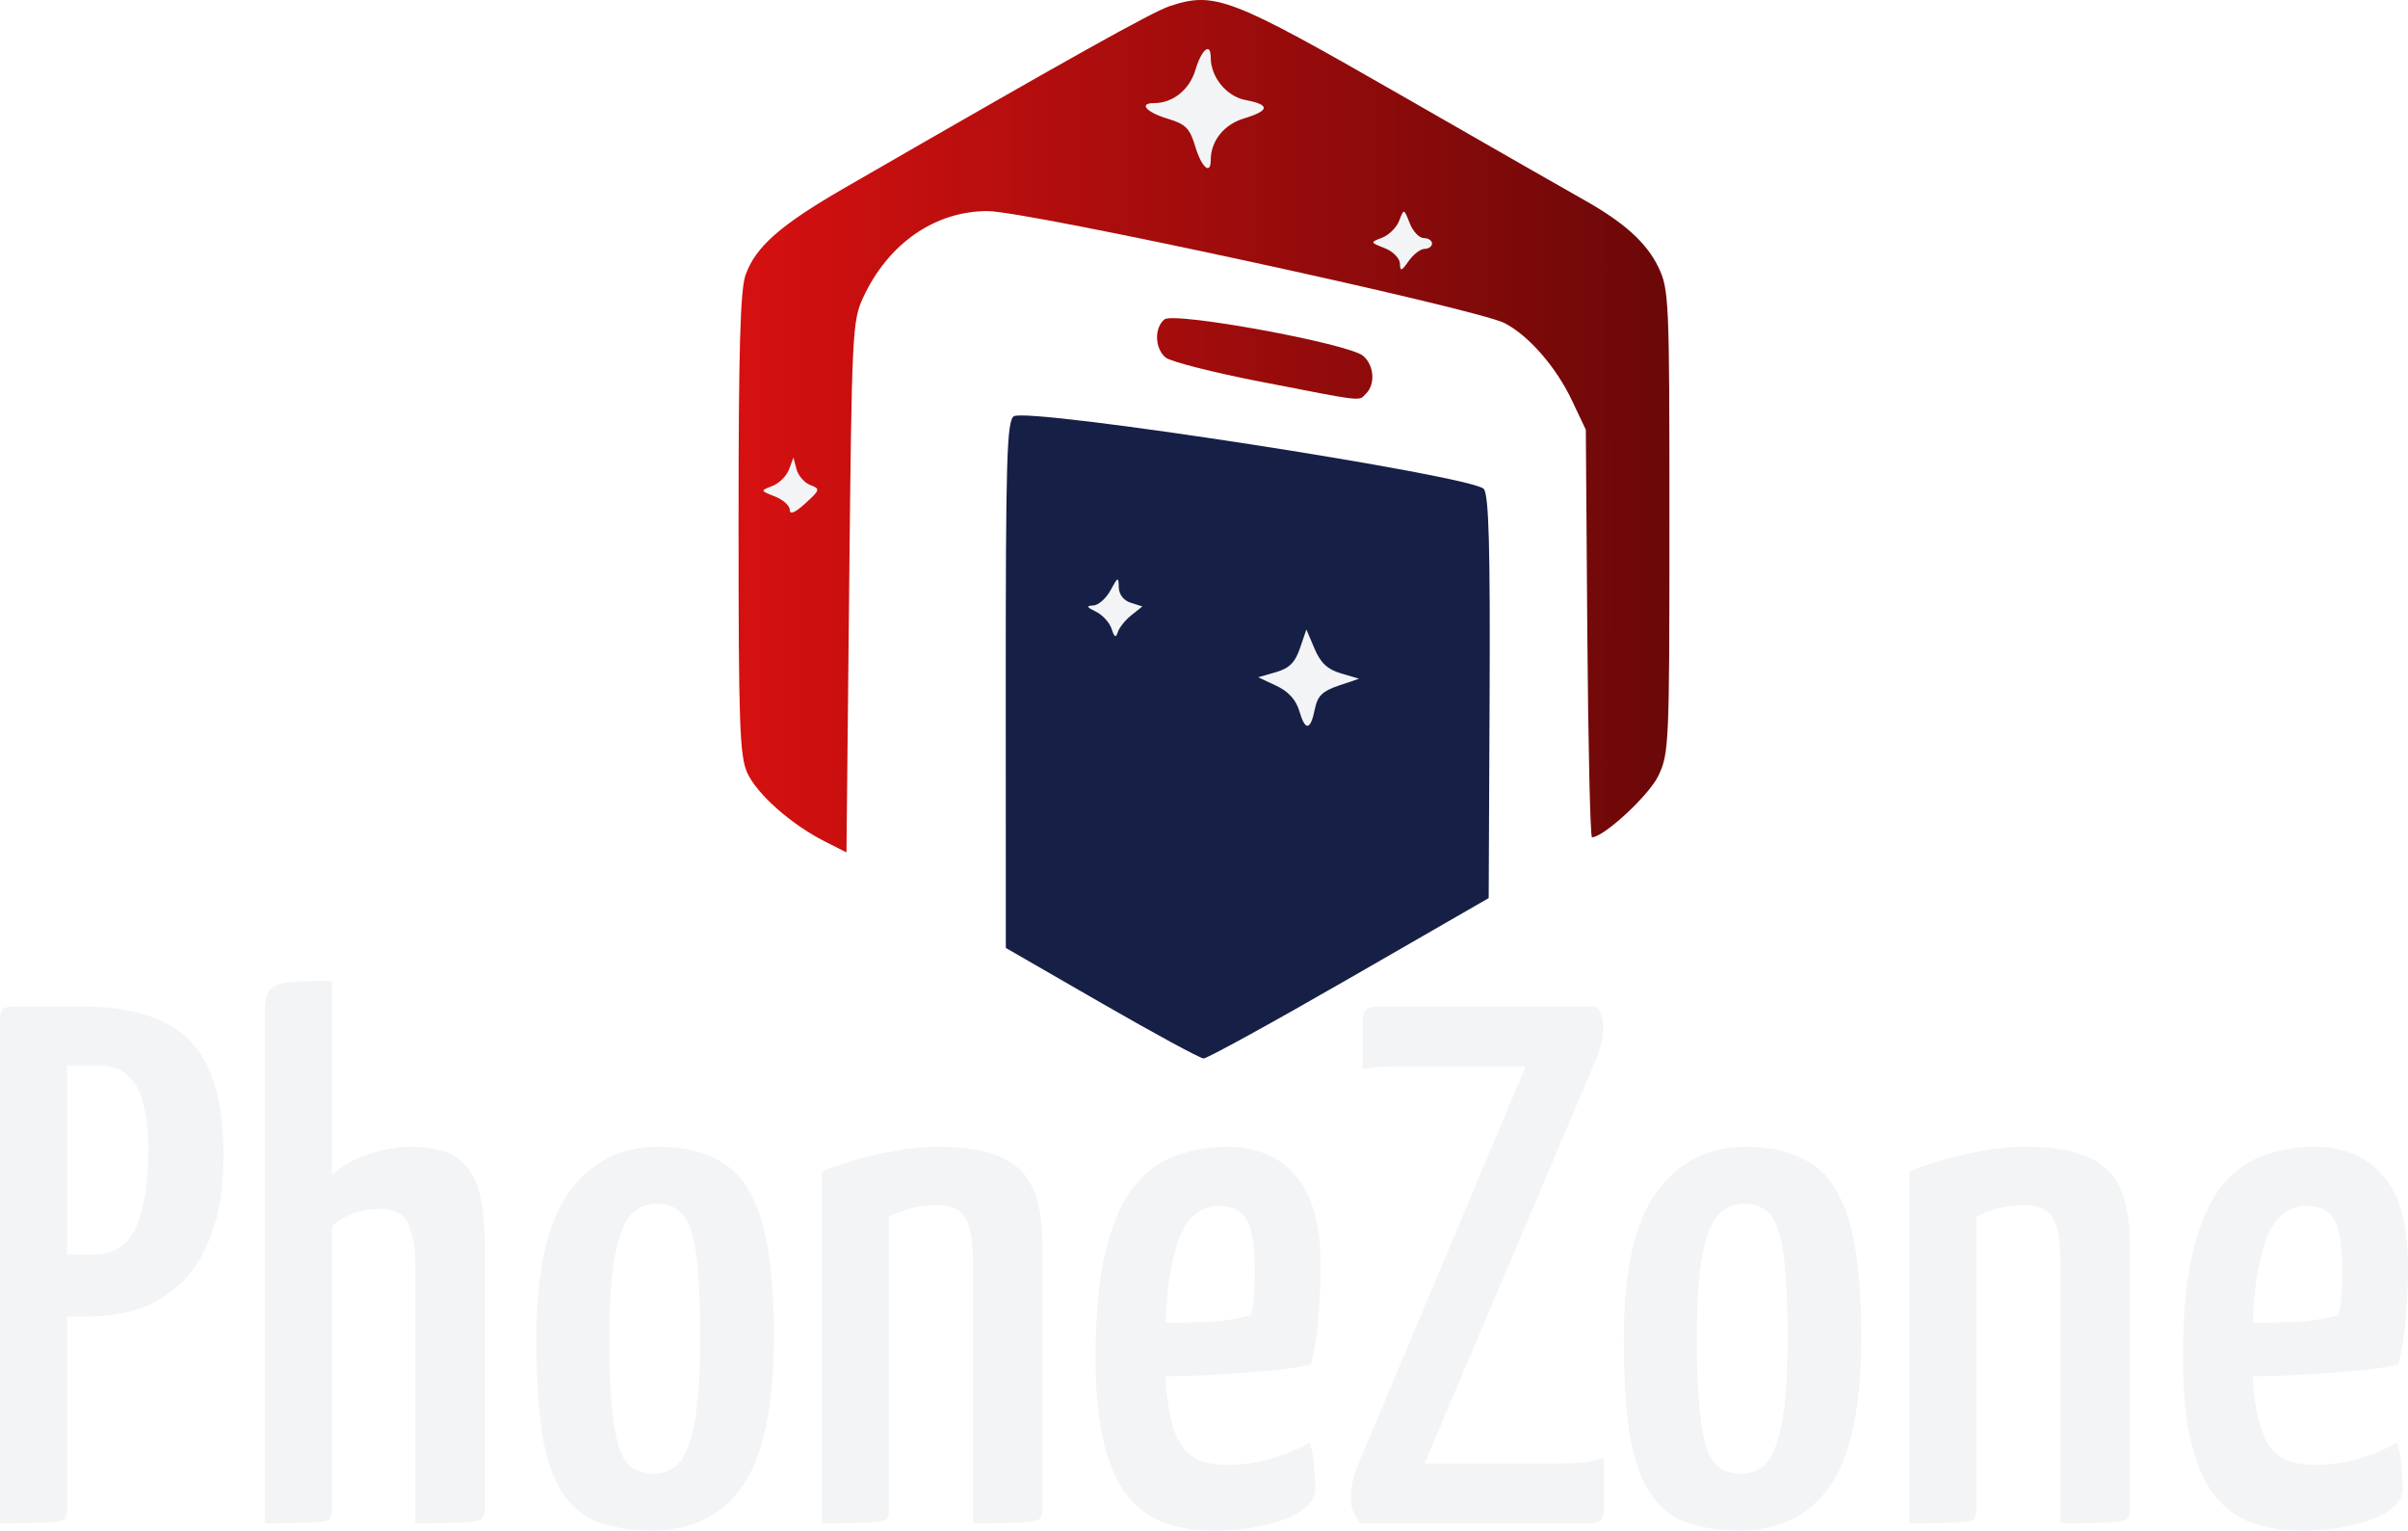
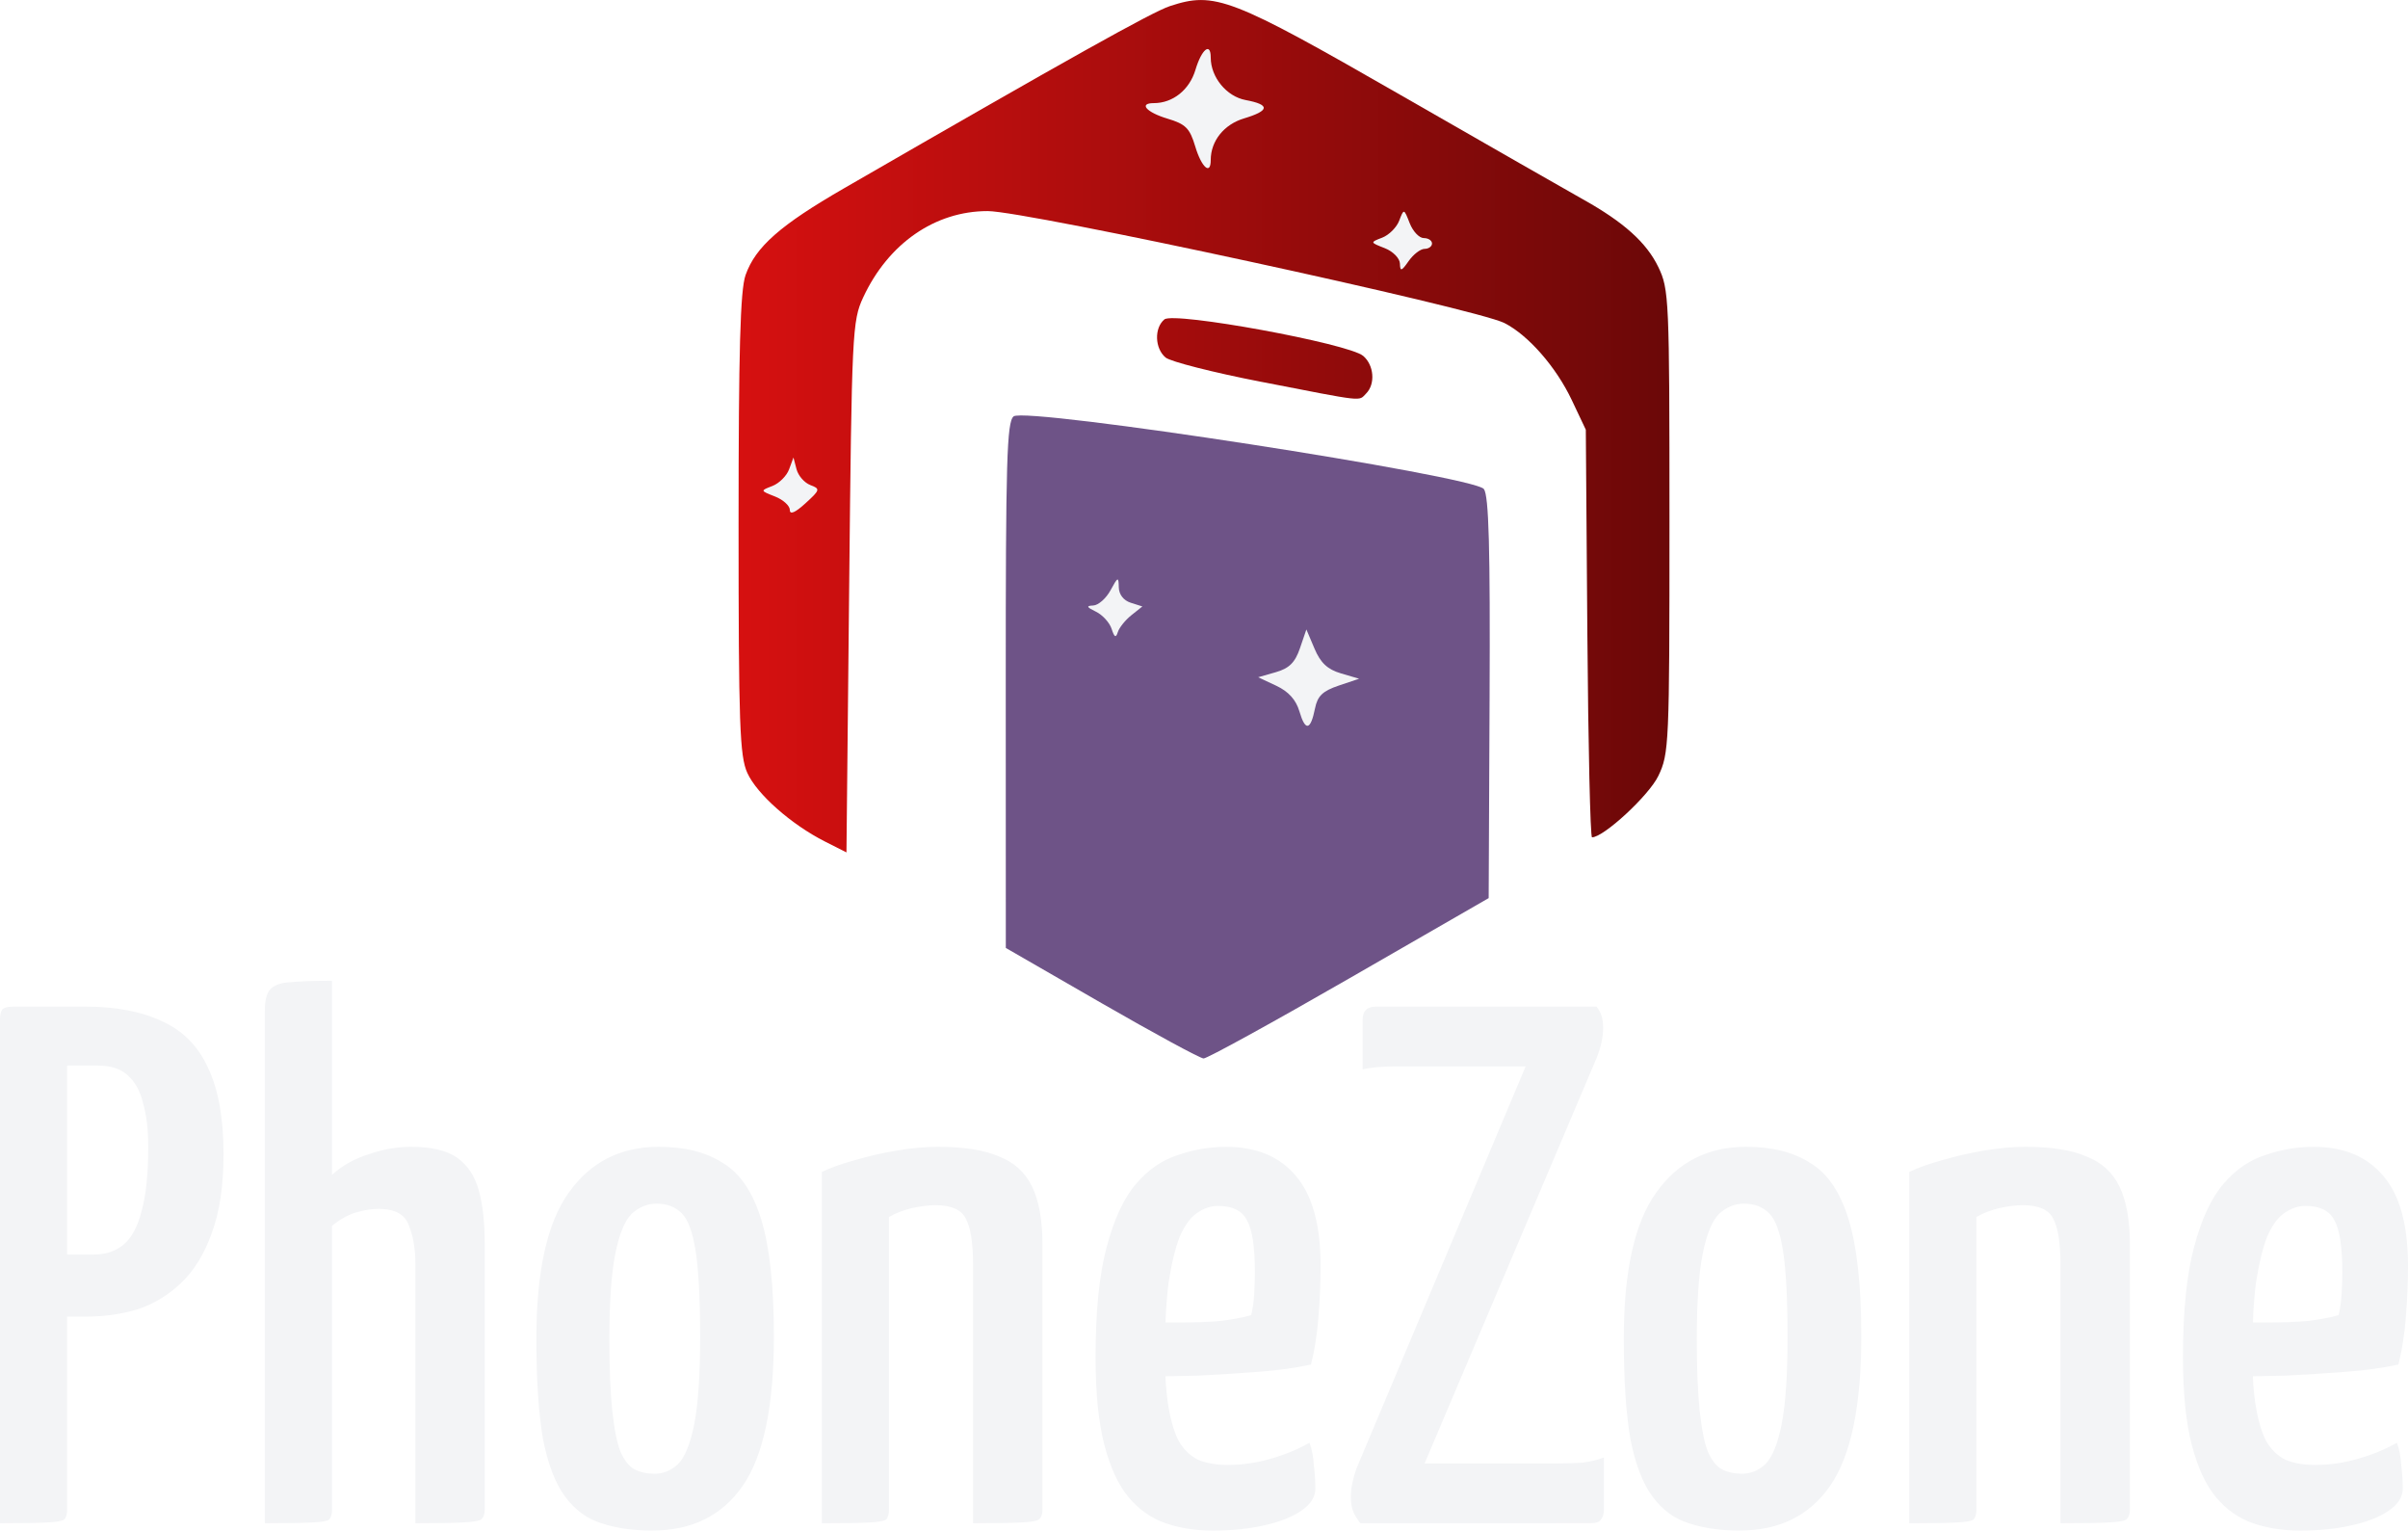
<svg xmlns="http://www.w3.org/2000/svg" xmlns:xlink="http://www.w3.org/1999/xlink" width="73.694mm" height="46.827mm" viewBox="0 0 73.694 46.827" version="1.1" id="svg1" xml:space="preserve">
  <defs id="defs1">
    <linearGradient id="linearGradient17">
      <stop style="stop-color:#d61010;stop-opacity:1;" offset="0" id="stop17" />
      <stop style="stop-color:#6b0808;stop-opacity:1;" offset="1" id="stop18" />
    </linearGradient>
-     <linearGradient xlink:href="#linearGradient17" id="linearGradient19" gradientUnits="userSpaceOnUse" x1="82.345" y1="150.453" x2="127.986" y2="150.453" gradientTransform="matrix(0.6242145,0,0,0.6242145,-51.40112,-80.87553)" />
-     <linearGradient xlink:href="#linearGradient17" id="linearGradient20" gradientUnits="userSpaceOnUse" x1="82.345" y1="150.453" x2="127.986" y2="150.453" gradientTransform="matrix(0.6242145,0,0,0.6242145,-51.40112,-80.87553)" />
+     <linearGradient xlink:href="#linearGradient17" id="linearGradient19" gradientUnits="userSpaceOnUse" x1="82.345" y1="150.453" x2="127.986" y2="150.453" gradientTransform="matrix(0.6242145,0,0,0.6242145,-28.79892,-80.87553)" />
+     <linearGradient xlink:href="#linearGradient17" id="linearGradient20" gradientUnits="userSpaceOnUse" x1="82.345" y1="150.453" x2="127.986" y2="150.453" gradientTransform="matrix(0.6242145,0,0,0.6242145,-28.79892,-80.87553)" />
  </defs>
-   <g id="g2" transform="translate(22.6022)">
-     <path style="fill:url(#linearGradient19);stroke-width:0.624" d="m 16.001,11.683 c -1.464,-0.285 -2.783,-0.62 -2.932,-0.745 -0.332,-0.279 -0.351,-0.904 -0.036,-1.166 0.293,-0.243 5.635,0.737 6.083,1.116 0.333,0.282 0.379,0.863 0.091,1.151 -0.241,0.241 0.009,0.269 -3.207,-0.357 z" id="path8" />
-     <path style="mix-blend-mode:normal;fill:url(#linearGradient20);stroke-width:0.624" d="M 2.643,25.745 C 1.612,25.224 0.565,24.298 0.269,23.648 0.034,23.131 -2.1744e-7,22.173 -2.1744e-7,16.037 -2.1744e-7,10.709 0.052,8.873 0.214,8.415 0.52,7.551 1.274,6.888 3.234,5.756 10.09,1.799 12.653,0.367 13.2,0.186 c 1.374,-0.453 1.856,-0.268 7.066,2.723 2.661,1.527 5.172,2.964 5.581,3.192 1.24,0.692 1.939,1.319 2.299,2.064 0.331,0.684 0.343,0.957 0.343,7.789 0,6.827 -0.012,7.105 -0.343,7.788 -0.289,0.597 -1.67,1.874 -2.027,1.874 -0.053,0 -0.117,-2.806 -0.143,-6.235 L 25.93,13.147 25.499,12.239 C 25.019,11.225 24.172,10.257 23.44,9.884 22.561,9.436 8.812,6.458 7.624,6.458 6.01,6.458 4.582,7.449 3.814,9.101 3.482,9.815 3.465,10.165 3.386,17.961 l -0.083,8.118 z" id="path4" />
-     <path style="fill:#161f45;fill-opacity:1;stroke-width:0.624" d="m 11.109,30.69 -2.929,-1.688 -0.002,-8.031 c -0.002,-6.86 0.033,-8.061 0.24,-8.232 0.359,-0.298 14.101,1.824 14.393,2.223 0.151,0.207 0.195,1.8 0.174,6.395 l -0.028,6.12 -4.266,2.456 c -2.346,1.351 -4.353,2.453 -4.459,2.45 -0.106,-0.003 -1.511,-0.765 -3.123,-1.693 z" id="path1" />
-     <path style="fill:#f3f4f6;fill-opacity:1;stroke-width:0.624" d="m 12.021,18.823 0.338,-0.269 -0.358,-0.114 c -0.219,-0.07 -0.36,-0.253 -0.364,-0.474 -0.006,-0.331 -0.027,-0.323 -0.253,0.094 -0.136,0.25 -0.374,0.459 -0.53,0.465 -0.222,0.009 -0.203,0.05 0.084,0.189 0.202,0.098 0.418,0.334 0.48,0.526 0.084,0.261 0.131,0.286 0.189,0.1 0.042,-0.136 0.229,-0.369 0.414,-0.517 z" id="path3" />
-     <path style="fill:#f3f4f6;fill-opacity:1;stroke-width:0.624" d="m 14.451,4.897 c 0,-0.584 0.405,-1.09 1.018,-1.274 0.789,-0.237 0.806,-0.421 0.05,-0.562 -0.584,-0.109 -1.068,-0.699 -1.068,-1.301 0,-0.481 -0.278,-0.257 -0.468,0.377 -0.184,0.613 -0.69,1.018 -1.274,1.018 -0.474,0 -0.227,0.282 0.416,0.474 0.56,0.168 0.684,0.292 0.852,0.852 0.193,0.643 0.474,0.89 0.474,0.416 z" id="path7" />
-     <path style="fill:#f3f4f6;fill-opacity:1;stroke-width:0.624" d="m 20.995,7.614 c 0.125,0 0.228,-0.074 0.228,-0.165 0,-0.091 -0.113,-0.165 -0.252,-0.165 -0.139,0 -0.332,-0.204 -0.43,-0.454 -0.178,-0.454 -0.178,-0.454 -0.322,-0.079 -0.079,0.207 -0.313,0.44 -0.52,0.52 -0.375,0.144 -0.375,0.144 0.079,0.322 0.251,0.098 0.458,0.309 0.463,0.471 0.007,0.25 0.047,0.238 0.268,-0.078 0.143,-0.204 0.362,-0.372 0.487,-0.372 z" id="path6" />
-     <path style="fill:#f3f4f6;fill-opacity:1;stroke-width:0.624" d="M 2.196,14.839 C 2.016,14.771 1.826,14.554 1.774,14.356 l -0.094,-0.359 -0.134,0.363 c -0.074,0.2 -0.303,0.428 -0.51,0.508 -0.375,0.144 -0.375,0.144 0.079,0.322 0.25,0.098 0.454,0.283 0.454,0.411 0,0.154 0.162,0.085 0.477,-0.202 0.452,-0.412 0.46,-0.442 0.15,-0.559 z" id="path5" />
-     <path style="fill:#f3f4f6;fill-opacity:1;stroke-width:0.624" d="m 17.643,21.671 c 0.076,-0.378 0.234,-0.53 0.723,-0.695 l 0.626,-0.211 -0.558,-0.164 C 18.025,20.48 17.812,20.281 17.628,19.847 l -0.25,-0.589 -0.197,0.576 c -0.149,0.436 -0.329,0.614 -0.738,0.731 l -0.54,0.155 0.554,0.26 c 0.376,0.177 0.604,0.43 0.709,0.787 0.181,0.615 0.341,0.583 0.477,-0.096 z" id="path2" />
+   <g id="g1">
+     <path style="fill:url(#linearGradient19);stroke-width:0.624" d="m 38.603,11.683 c -1.464,-0.285 -2.783,-0.62 -2.932,-0.745 -0.332,-0.279 -0.351,-0.904 -0.036,-1.166 0.293,-0.243 5.635,0.737 6.083,1.116 0.333,0.282 0.379,0.863 0.091,1.151 -0.241,0.241 0.009,0.269 -3.207,-0.357 z" id="path8" />
+     <path style="mix-blend-mode:normal;fill:url(#linearGradient20);stroke-width:0.624" d="m 25.245,25.745 c -1.03,-0.521 -2.078,-1.447 -2.373,-2.096 -0.235,-0.517 -0.269,-1.476 -0.269,-7.611 0,-5.328 0.052,-7.165 0.214,-7.623 0.306,-0.864 1.06,-1.527 3.02,-2.658 6.856,-3.957 9.419,-5.389 9.966,-5.57 1.374,-0.453 1.856,-0.268 7.066,2.723 2.661,1.527 5.172,2.964 5.581,3.192 1.24,0.692 1.939,1.319 2.299,2.064 0.331,0.684 0.343,0.957 0.343,7.789 0,6.827 -0.012,7.105 -0.343,7.788 -0.289,0.597 -1.67,1.874 -2.027,1.874 -0.053,0 -0.117,-2.806 -0.143,-6.235 l -0.047,-6.235 -0.43,-0.908 C 47.621,11.225 46.774,10.257 46.043,9.884 45.163,9.436 31.415,6.458 30.227,6.458 c -1.614,0 -3.043,0.991 -3.811,2.643 C 26.084,9.815 26.067,10.165 25.988,17.961 l -0.083,8.118 z" id="path4" />
+     <path style="fill:#6e5387;fill-opacity:1;stroke-width:0.624" d="m 33.711,30.69 -2.929,-1.688 -0.002,-8.031 c -0.002,-6.86 0.033,-8.061 0.24,-8.232 0.359,-0.298 14.101,1.824 14.393,2.223 0.151,0.207 0.195,1.8 0.174,6.395 l -0.028,6.12 -4.266,2.456 c -2.346,1.351 -4.353,2.453 -4.459,2.45 -0.106,-0.003 -1.511,-0.765 -3.123,-1.693 z" id="path1" />
+     <path style="fill:#f3f4f6;fill-opacity:1;stroke-width:0.624" d="m 34.623,18.823 0.338,-0.269 -0.358,-0.114 c -0.219,-0.07 -0.36,-0.253 -0.364,-0.474 -0.006,-0.331 -0.027,-0.323 -0.253,0.094 -0.136,0.25 -0.374,0.459 -0.53,0.465 -0.222,0.009 -0.203,0.05 0.084,0.189 0.202,0.098 0.418,0.334 0.48,0.526 0.084,0.261 0.131,0.286 0.189,0.1 0.042,-0.136 0.229,-0.369 0.414,-0.517 z" id="path3" />
+     <path style="fill:#f3f4f6;fill-opacity:1;stroke-width:0.624" d="m 37.053,4.897 c 0,-0.584 0.405,-1.09 1.018,-1.274 0.789,-0.237 0.806,-0.421 0.05,-0.562 -0.584,-0.109 -1.068,-0.699 -1.068,-1.301 0,-0.481 -0.278,-0.257 -0.468,0.377 -0.184,0.613 -0.69,1.018 -1.274,1.018 -0.474,0 -0.227,0.282 0.416,0.474 0.56,0.168 0.684,0.292 0.852,0.852 0.193,0.643 0.474,0.89 0.474,0.416 z" id="path7" />
+     <path style="fill:#f3f4f6;fill-opacity:1;stroke-width:0.624" d="m 43.597,7.614 c 0.125,0 0.228,-0.074 0.228,-0.165 0,-0.091 -0.113,-0.165 -0.252,-0.165 -0.139,0 -0.332,-0.204 -0.43,-0.454 -0.178,-0.454 -0.178,-0.454 -0.322,-0.079 -0.079,0.207 -0.313,0.44 -0.52,0.52 -0.375,0.144 -0.375,0.144 0.079,0.322 0.251,0.098 0.458,0.309 0.463,0.471 0.007,0.25 0.047,0.238 0.268,-0.078 0.143,-0.204 0.362,-0.372 0.487,-0.372 z" id="path6" />
+     <path style="fill:#f3f4f6;fill-opacity:1;stroke-width:0.624" d="m 24.798,14.839 c -0.18,-0.068 -0.37,-0.286 -0.421,-0.483 l -0.094,-0.359 -0.134,0.363 c -0.074,0.2 -0.303,0.428 -0.51,0.508 -0.375,0.144 -0.375,0.144 0.079,0.322 0.25,0.098 0.454,0.283 0.454,0.411 0,0.154 0.162,0.085 0.477,-0.202 0.452,-0.412 0.46,-0.442 0.15,-0.559 z" id="path5" />
+     <path style="fill:#f3f4f6;fill-opacity:1;stroke-width:0.624" d="m 40.245,21.671 c 0.076,-0.378 0.234,-0.53 0.723,-0.695 l 0.626,-0.211 -0.558,-0.164 C 40.627,20.48 40.414,20.281 40.23,19.847 l -0.25,-0.589 -0.197,0.576 c -0.149,0.436 -0.329,0.614 -0.738,0.731 l -0.54,0.155 0.554,0.26 c 0.376,0.177 0.604,0.43 0.709,0.787 0.181,0.615 0.341,0.583 0.477,-0.096 z" id="path2" />
  </g>
  <path style="font-weight:500;font-size:22.578px;line-height:0;font-family:'Yanone Kaffeesatz';-inkscape-font-specification:'Yanone Kaffeesatz Medium';word-spacing:0px;fill:#f3f4f6;fill-opacity:1;stroke-width:0.265" d="m 0.655,40.279 q -0.361,0 -0.384,-0.113 -0.023,-0.113 -0.023,-0.406 V 31.225 q 0,-0.045 0,-0.226 0.023,-0.203 0.294,-0.203 H 2.596 q 1.422,0 2.371,0.452 0.948,0.429 1.4,1.422 0.474,0.993 0.474,2.642 0,1.445 -0.361,2.416 -0.339,0.948 -0.926,1.513 -0.587,0.564 -1.332,0.813 -0.745,0.226 -1.58,0.226 z M 2.8080102e-6,46.601 v -15.398 q 0,-0.226 0.068,-0.316 0.09,-0.09 0.339,-0.09 H 1.648 q 0.316,0 0.361,0.203 0.045,0.203 0.045,0.203 v 14.992 q 0,0.203 -0.09,0.294 -0.09,0.068 -0.519,0.09 -0.406,0.023 -1.445,0.023 z M 2.032,38.382 h 0.835 q 0.542,0 0.903,-0.294 0.384,-0.316 0.564,-1.039 0.203,-0.722 0.203,-1.964 0,-0.79 -0.158,-1.332 -0.135,-0.564 -0.474,-0.858 -0.316,-0.294 -0.903,-0.294 h -0.971 z m 6.073,8.218 V 30.932 q 0,-0.474 0.158,-0.655 0.181,-0.203 0.61,-0.226 0.452,-0.045 1.287,-0.045 v 5.938 q 0.474,-0.429 1.129,-0.632 0.655,-0.226 1.287,-0.226 0.948,0 1.422,0.339 0.474,0.339 0.655,0.993 0.181,0.655 0.181,1.626 v 8.151 q 0,0.203 -0.113,0.294 -0.113,0.068 -0.564,0.09 -0.429,0.023 -1.445,0.023 v -7.947 q 0,-0.677 -0.203,-1.174 -0.181,-0.497 -0.926,-0.497 -0.316,0 -0.7,0.113 -0.361,0.113 -0.722,0.406 v 8.692 q 0,0.203 -0.09,0.294 -0.068,0.068 -0.519,0.09 -0.429,0.023 -1.445,0.023 z M 19.959,46.827 q -0.881,0 -1.558,-0.226 -0.655,-0.203 -1.106,-0.813 -0.452,-0.61 -0.677,-1.761 -0.203,-1.174 -0.203,-3.071 0,-3.093 0.993,-4.47 0.993,-1.4 2.754,-1.4 1.197,0 1.964,0.497 0.79,0.474 1.174,1.738 0.384,1.264 0.384,3.567 0,3.183 -0.948,4.561 -0.948,1.377 -2.777,1.377 z m 0.068,-1.738 q 0.406,0 0.722,-0.294 0.316,-0.316 0.497,-1.219 0.181,-0.926 0.181,-2.664 0,-1.738 -0.135,-2.619 -0.135,-0.881 -0.429,-1.174 -0.294,-0.294 -0.768,-0.294 -0.429,0 -0.768,0.316 -0.316,0.316 -0.497,1.219 -0.181,0.903 -0.181,2.619 0,1.355 0.09,2.19 0.09,0.835 0.248,1.242 0.181,0.406 0.429,0.542 0.271,0.135 0.61,0.135 z m 5.125,1.513 V 35.854 q 0.429,-0.203 1.016,-0.361 0.61,-0.181 1.287,-0.294 0.677,-0.113 1.242,-0.113 1.197,0 1.874,0.294 0.7,0.271 1.016,0.926 0.316,0.655 0.316,1.761 v 8.128 q 0,0.203 -0.113,0.294 -0.09,0.068 -0.542,0.09 -0.429,0.023 -1.468,0.023 v -7.902 q 0,-1.016 -0.226,-1.422 -0.203,-0.406 -0.926,-0.406 -0.316,0 -0.722,0.09 -0.384,0.09 -0.7,0.271 v 8.963 q 0,0.203 -0.09,0.294 -0.09,0.068 -0.519,0.09 -0.429,0.023 -1.445,0.023 z m 11.966,0.226 q -0.79,0 -1.445,-0.226 -0.655,-0.226 -1.129,-0.79 -0.474,-0.564 -0.745,-1.603 -0.271,-1.039 -0.271,-2.687 0,-2.1 0.339,-3.364 0.339,-1.287 0.903,-1.942 0.564,-0.655 1.287,-0.881 0.722,-0.248 1.468,-0.248 1.4,0 2.145,0.903 0.745,0.881 0.745,2.732 0,0.79 -0.068,1.603 -0.068,0.813 -0.226,1.422 -0.722,0.158 -1.648,0.226 -0.926,0.068 -1.784,0.113 -0.835,0.023 -1.377,0.023 -0.542,0 -0.542,0 l 0.045,-1.671 q 0,0 0.384,0.023 0.384,0 0.971,0 0.587,0 1.151,-0.045 0.587,-0.068 0.971,-0.181 0.068,-0.294 0.09,-0.632 0.023,-0.361 0.023,-0.677 0,-1.174 -0.248,-1.603 -0.226,-0.429 -0.881,-0.429 -0.339,0 -0.655,0.226 -0.294,0.203 -0.519,0.722 -0.203,0.519 -0.339,1.4 -0.113,0.881 -0.113,2.19 0,0.971 0.113,1.626 0.113,0.655 0.316,1.039 0.226,0.384 0.587,0.564 0.384,0.158 0.903,0.158 0.655,0 1.287,-0.181 0.655,-0.181 1.219,-0.497 0.113,0.294 0.135,0.7 0.045,0.384 0.045,0.7 0,0.384 -0.429,0.677 -0.429,0.294 -1.151,0.452 -0.7,0.158 -1.558,0.158 z m 4.516,-0.226 q -0.113,-0.135 -0.203,-0.316 -0.09,-0.203 -0.09,-0.474 0,-0.226 0.045,-0.429 0.045,-0.226 0.135,-0.474 L 46.691,32.625 h -3.996 q -0.248,0 -0.542,0.023 -0.271,0.023 -0.452,0.068 V 31.203 q 0,-0.406 0.406,-0.406 h 6.751 q 0.113,0.135 0.158,0.294 0.045,0.135 0.045,0.361 0,0.429 -0.203,0.926 L 43.598,44.772 h 4.087 q 0.406,0 0.745,-0.023 0.361,-0.045 0.655,-0.158 v 1.603 q 0,0.181 -0.09,0.294 -0.068,0.113 -0.316,0.113 z M 53.238,46.827 q -0.881,0 -1.558,-0.226 -0.655,-0.203 -1.106,-0.813 -0.452,-0.61 -0.677,-1.761 -0.203,-1.174 -0.203,-3.071 0,-3.093 0.993,-4.47 0.993,-1.4 2.754,-1.4 1.197,0 1.964,0.497 0.79,0.474 1.174,1.738 0.384,1.264 0.384,3.567 0,3.183 -0.948,4.561 -0.948,1.377 -2.777,1.377 z m 0.068,-1.738 q 0.406,0 0.722,-0.294 0.316,-0.316 0.497,-1.219 0.181,-0.926 0.181,-2.664 0,-1.738 -0.135,-2.619 -0.135,-0.881 -0.429,-1.174 -0.294,-0.294 -0.768,-0.294 -0.429,0 -0.768,0.316 -0.316,0.316 -0.497,1.219 -0.181,0.903 -0.181,2.619 0,1.355 0.09,2.19 0.09,0.835 0.248,1.242 0.181,0.406 0.429,0.542 0.271,0.135 0.61,0.135 z m 5.125,1.513 V 35.854 q 0.429,-0.203 1.016,-0.361 0.61,-0.181 1.287,-0.294 0.677,-0.113 1.242,-0.113 1.197,0 1.874,0.294 0.7,0.271 1.016,0.926 0.316,0.655 0.316,1.761 v 8.128 q 0,0.203 -0.113,0.294 -0.09,0.068 -0.542,0.09 -0.429,0.023 -1.468,0.023 v -7.902 q 0,-1.016 -0.226,-1.422 -0.203,-0.406 -0.926,-0.406 -0.316,0 -0.722,0.09 -0.384,0.09 -0.7,0.271 v 8.963 q 0,0.203 -0.09,0.294 -0.09,0.068 -0.519,0.09 -0.429,0.023 -1.445,0.023 z m 11.966,0.226 q -0.79,0 -1.445,-0.226 -0.655,-0.226 -1.129,-0.79 -0.474,-0.564 -0.745,-1.603 -0.271,-1.039 -0.271,-2.687 0,-2.1 0.339,-3.364 0.339,-1.287 0.903,-1.942 0.564,-0.655 1.287,-0.881 0.722,-0.248 1.468,-0.248 1.4,0 2.145,0.903 0.745,0.881 0.745,2.732 0,0.79 -0.068,1.603 -0.068,0.813 -0.226,1.422 -0.722,0.158 -1.648,0.226 -0.926,0.068 -1.784,0.113 -0.835,0.023 -1.377,0.023 -0.542,0 -0.542,0 l 0.045,-1.671 q 0,0 0.384,0.023 0.384,0 0.971,0 0.587,0 1.151,-0.045 0.587,-0.068 0.971,-0.181 0.068,-0.294 0.09,-0.632 0.023,-0.361 0.023,-0.677 0,-1.174 -0.248,-1.603 -0.226,-0.429 -0.881,-0.429 -0.339,0 -0.655,0.226 -0.294,0.203 -0.519,0.722 -0.203,0.519 -0.339,1.4 -0.113,0.881 -0.113,2.19 0,0.971 0.113,1.626 0.113,0.655 0.316,1.039 0.226,0.384 0.587,0.564 0.384,0.158 0.903,0.158 0.655,0 1.287,-0.181 0.655,-0.181 1.219,-0.497 0.113,0.294 0.135,0.7 0.045,0.384 0.045,0.7 0,0.384 -0.429,0.677 -0.429,0.294 -1.151,0.452 -0.7,0.158 -1.558,0.158 z" id="text1" aria-label="PhoneZone" />
</svg>
